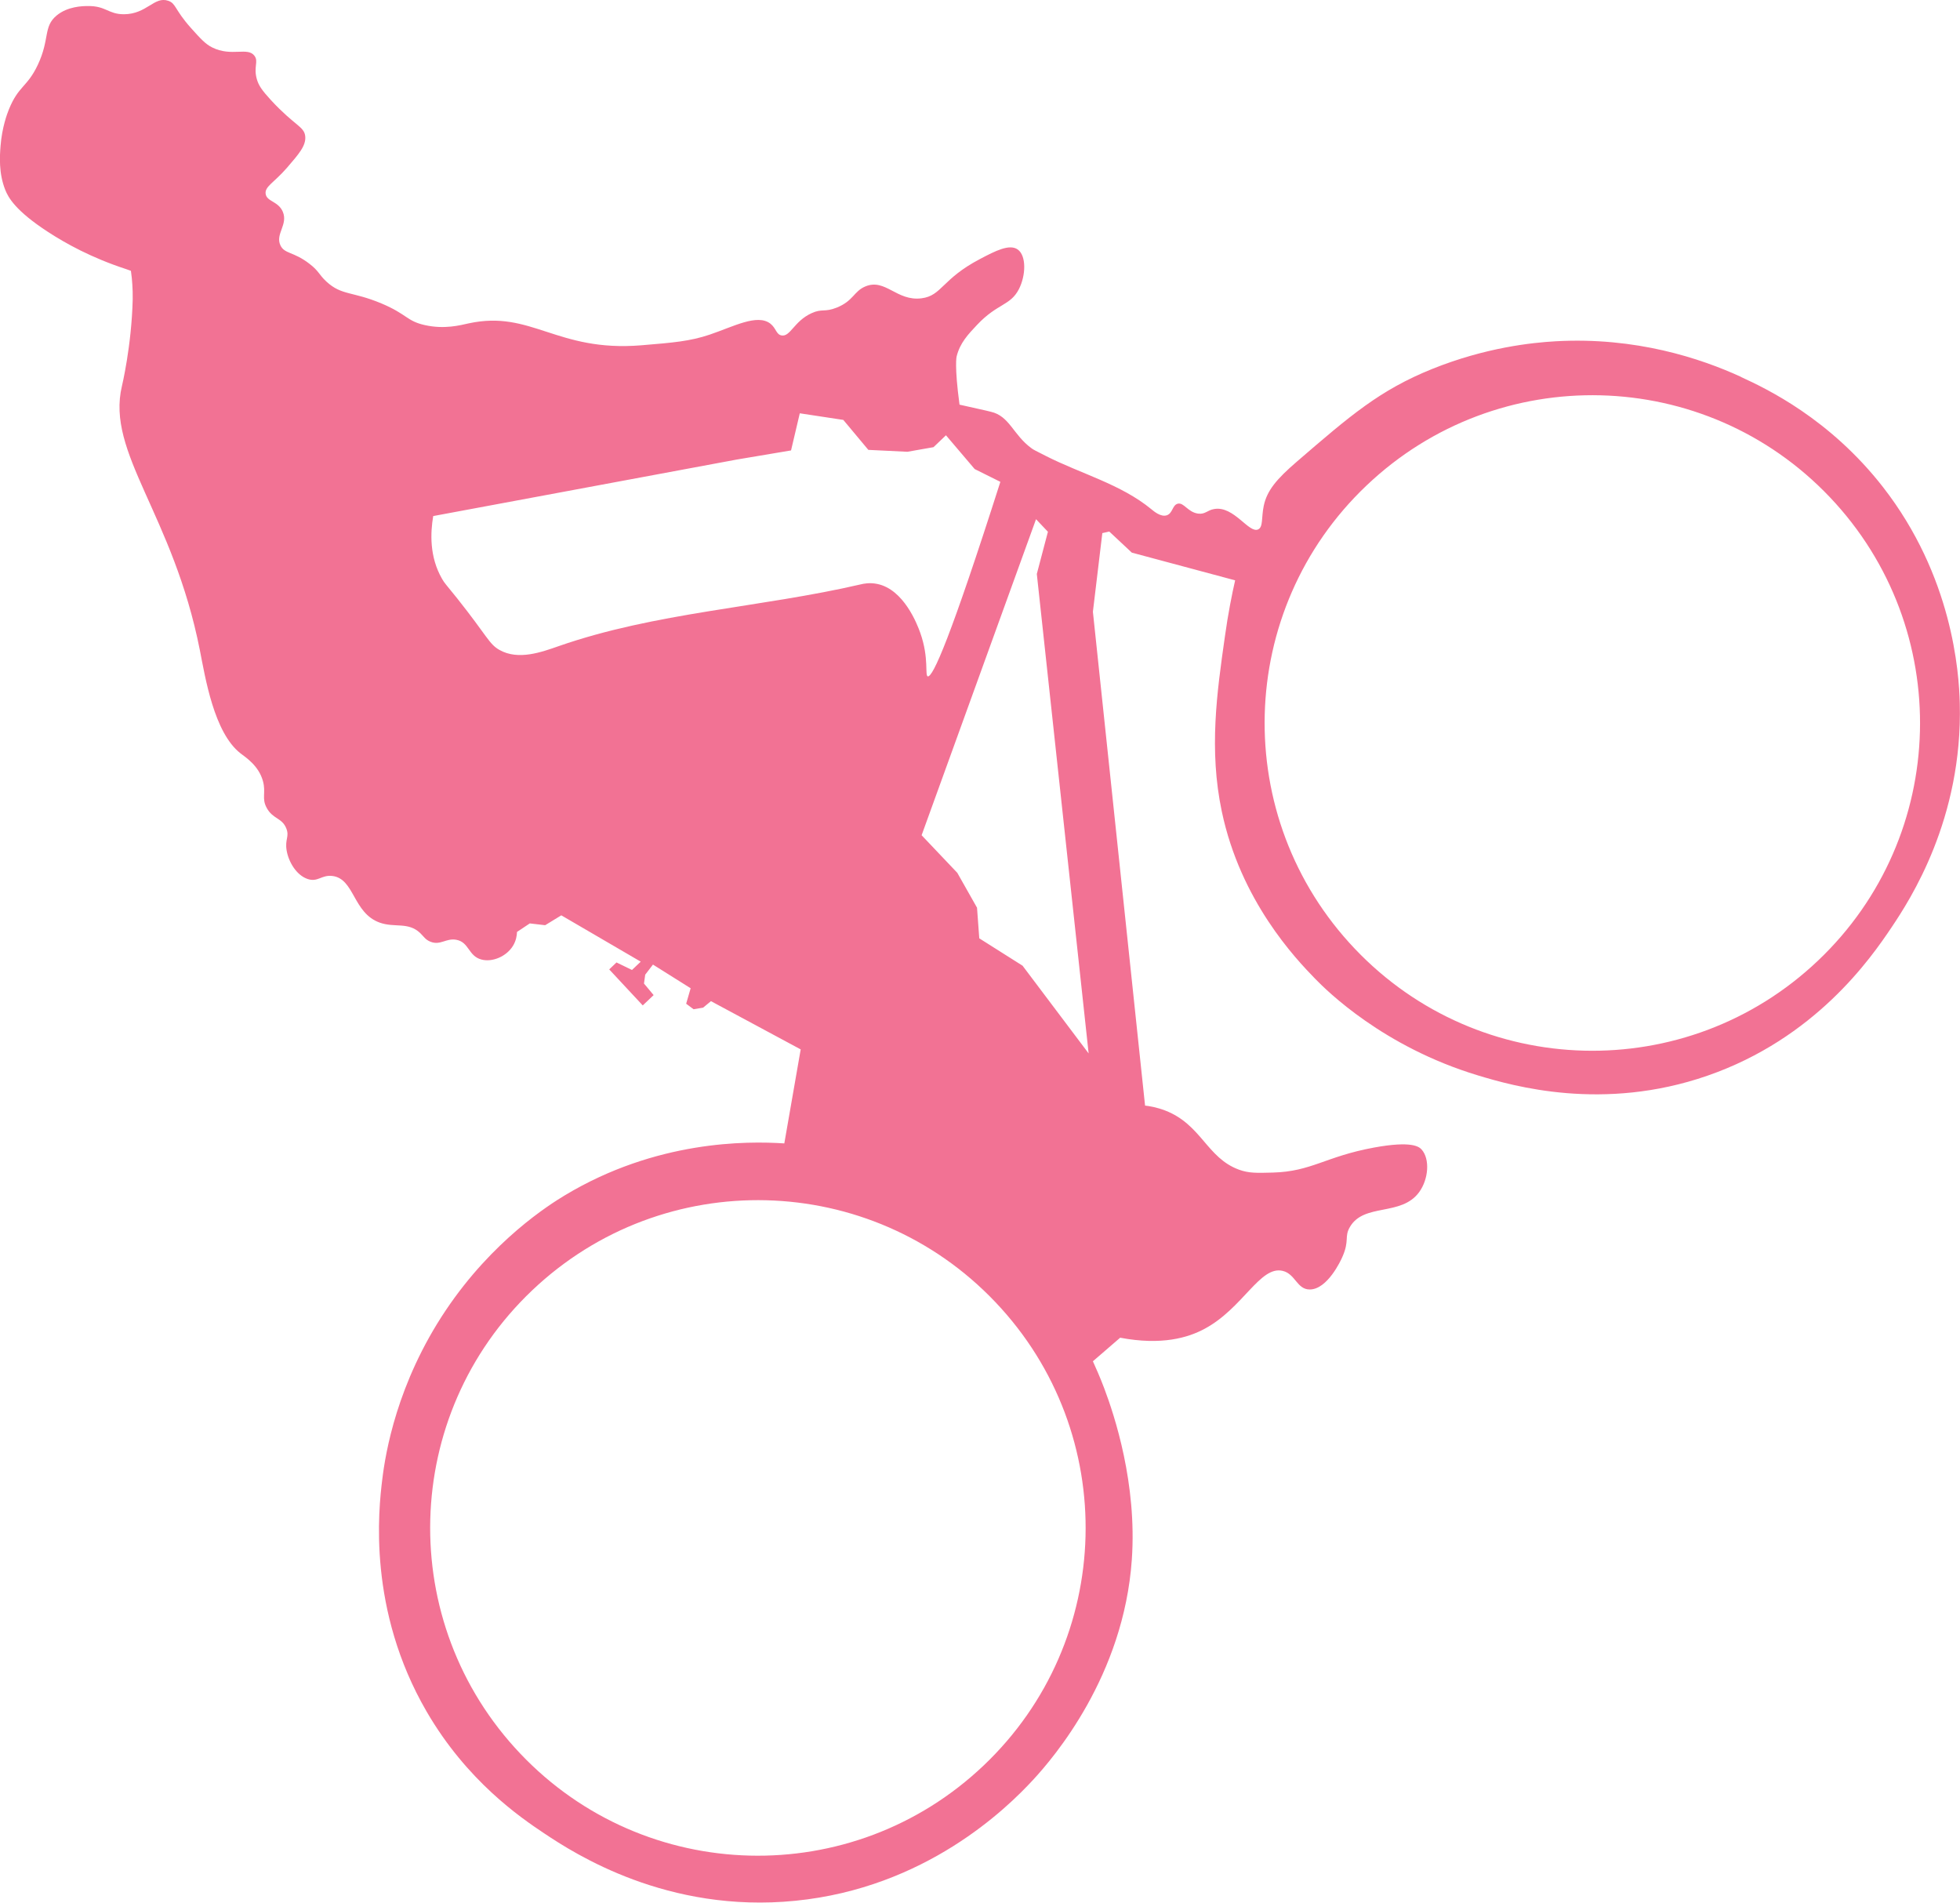
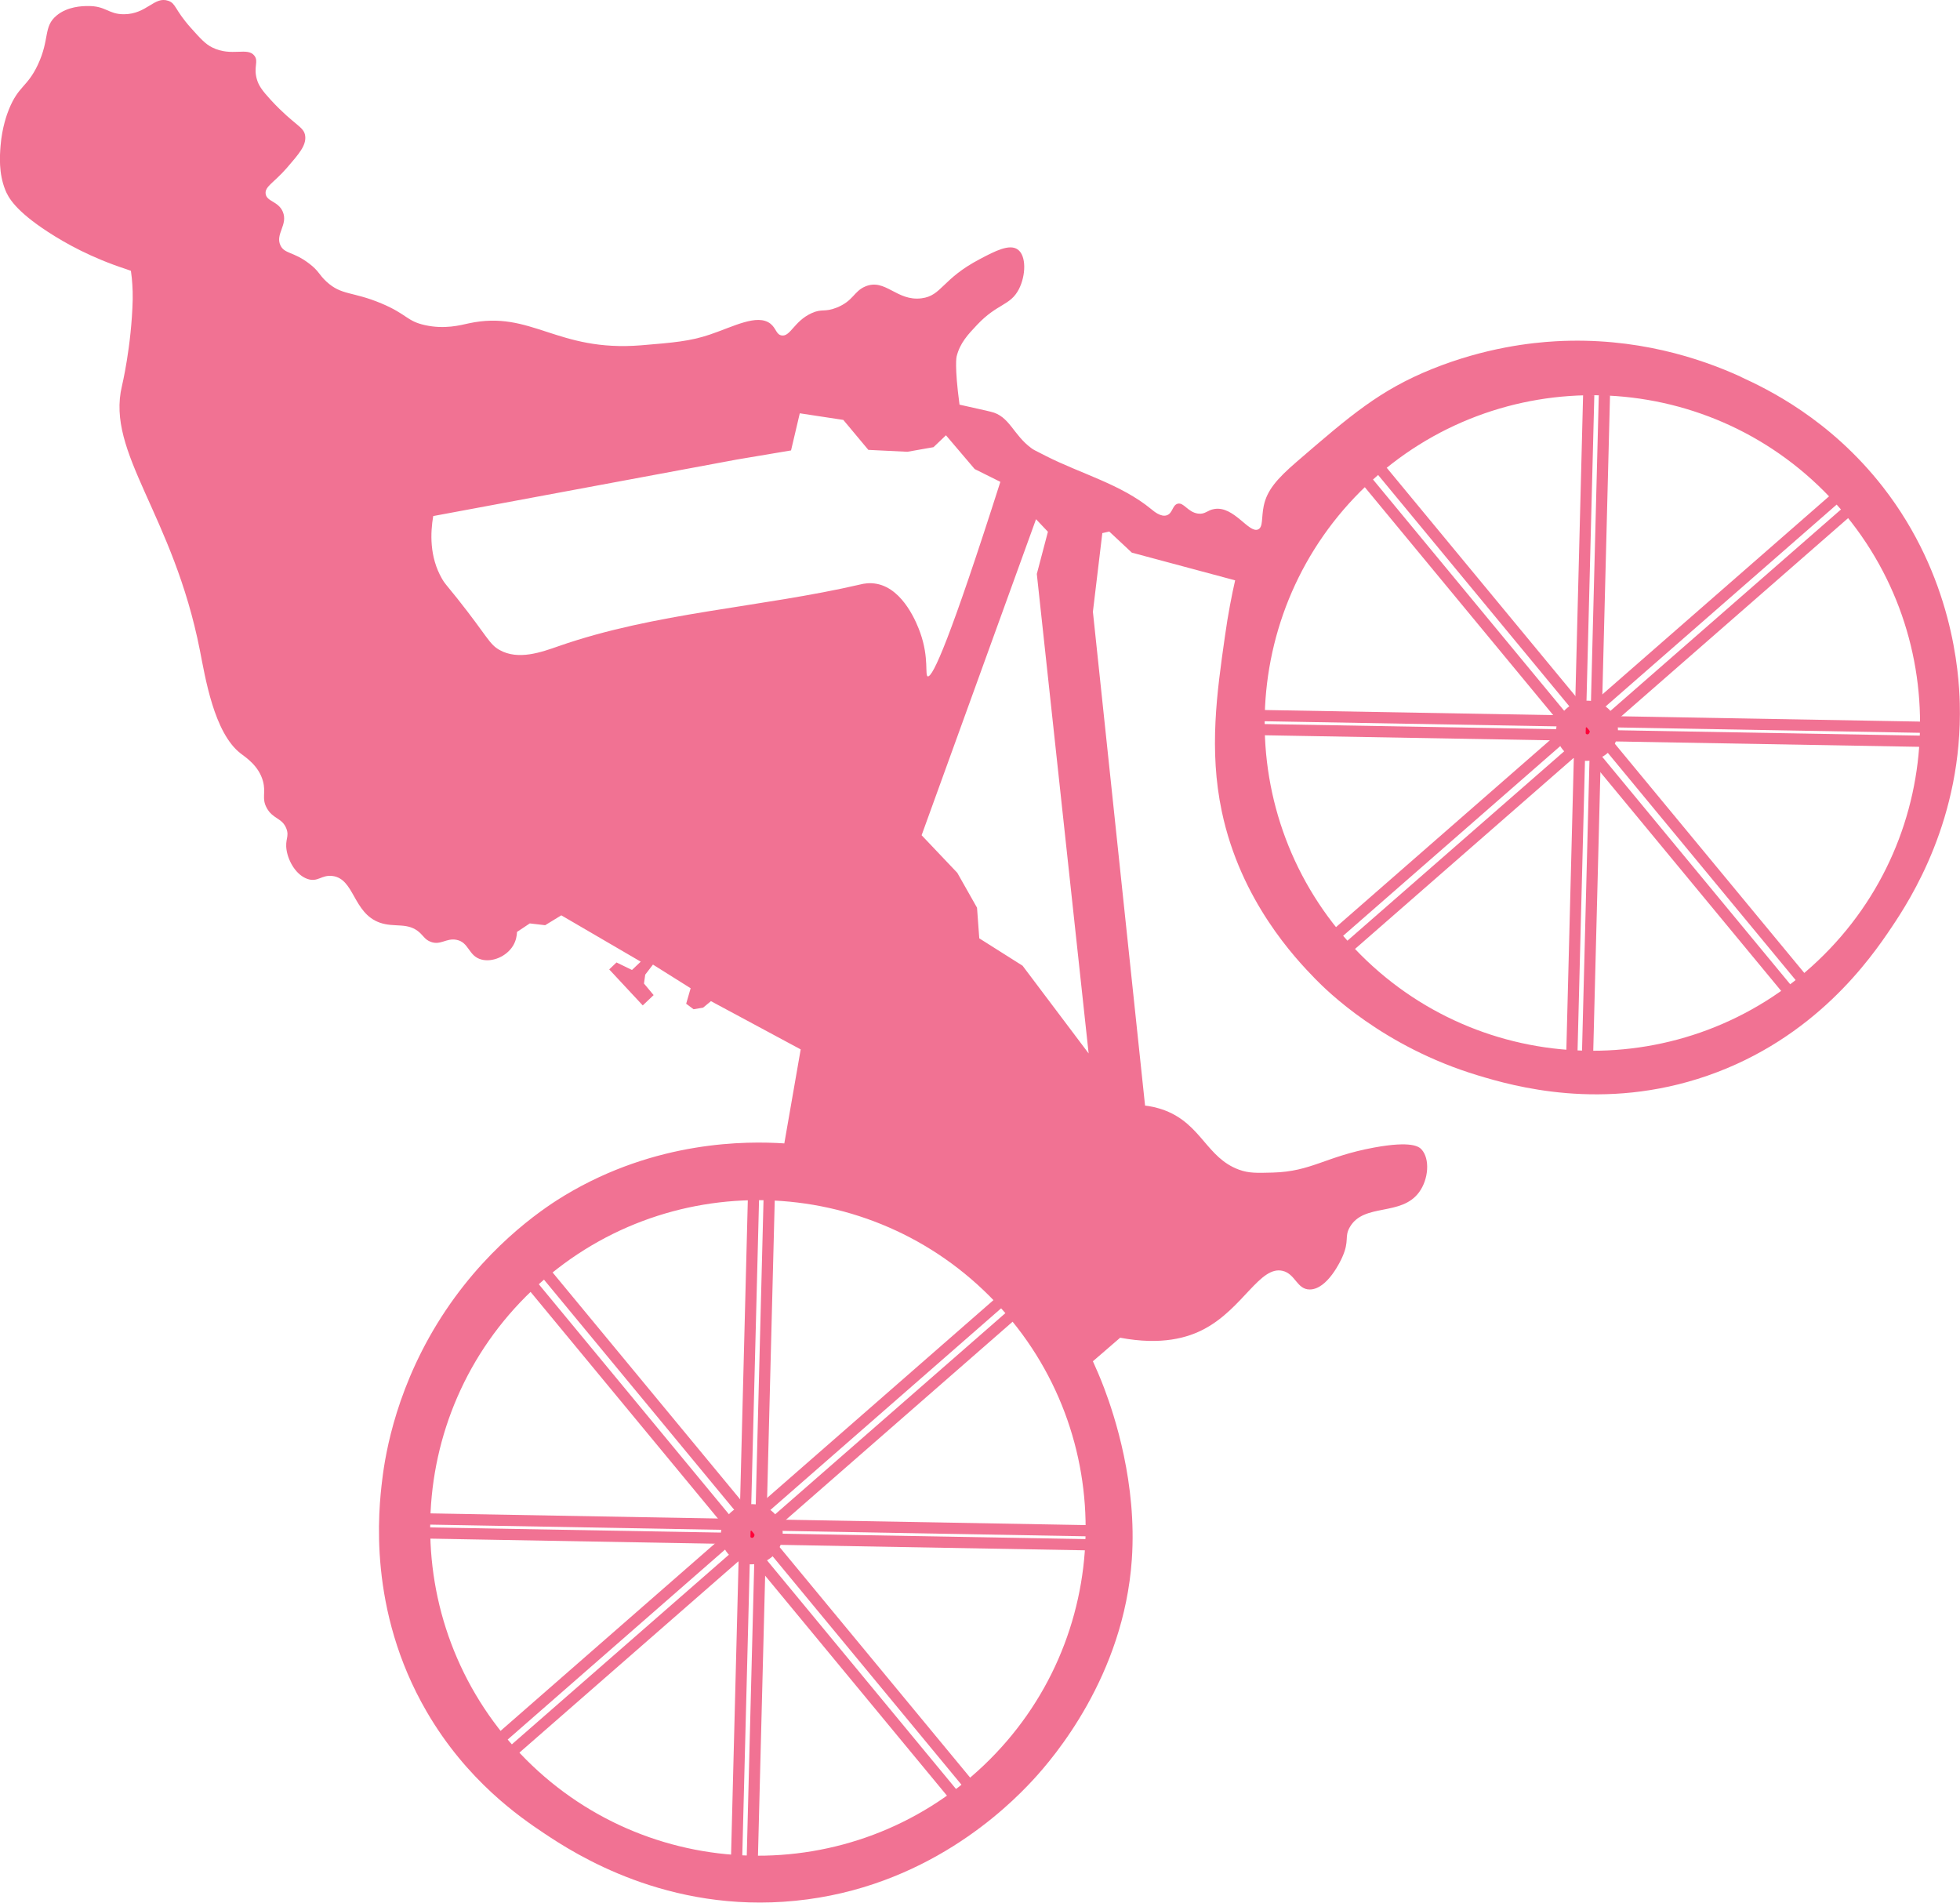
<svg xmlns="http://www.w3.org/2000/svg" id="Layer_1" data-name="Layer 1" viewBox="0 0 174.73 169.57">
  <defs>
    <style>
      .cls-1 {
-         fill: #f27294;
+         fill: #f17293;
+       }
+ 
+       .cls-2 {
+         fill: none;
+       }
+ 
+       .cls-2, .cls-3 {
+         stroke: #f17293;
+         stroke-miterlimit: 10;
+       }
+ 
+       .cls-3 {
+         fill: #ff0038;
+         stroke-width: 3px;
      }
    </style>
  </defs>
-   <path class="cls-1" d="M155.2,33.59c-3.6-1.65-9.38-3.57-16.51-3.17-2.12,.12-6.25,.55-11.02,2.47-4.68,1.89-7.29,4.15-12.06,8.26-1.81,1.56-2.66,2.57-2.95,3.94-.22,1.05-.04,1.89-.5,2.1-.83,.38-2.15-2.11-3.9-1.82-.64,.1-.81,.5-1.46,.41-.92-.13-1.26-1.02-1.81-.88-.48,.12-.44,.85-.97,1.03-.53,.18-1.15-.35-1.38-.54-2.71-2.23-6.26-3.15-9.39-4.74-1.01-.52-1.07-.53-1.29-.69-1.65-1.2-1.95-2.88-3.64-3.26,0,0-.23-.07-2.78-.63-.47-3.48-.26-4.29-.26-4.29,.3-1.22,1.03-1.98,1.84-2.84,1.81-1.91,2.94-1.68,3.71-3.16,.63-1.23,.68-2.98-.1-3.54-.73-.52-1.99,.12-3.37,.85-3.4,1.78-3.39,3.27-5.21,3.5-2.22,.28-3.22-1.8-5-1.06-1.04,.43-1.06,1.29-2.56,1.89-1.1,.44-1.29,.06-2.25,.5-1.56,.72-1.88,2.11-2.66,1.98-.49-.08-.48-.64-1-1.05-1.17-.91-3.31,.27-5.42,.98-1.76,.59-3.21,.71-6.11,.95-7.53,.61-9.78-3.16-15.35-1.96-.77,.17-2.17,.55-3.92,.16-1.63-.36-1.57-.96-3.87-1.93-2.62-1.1-3.54-.69-4.91-1.95-.69-.64-.66-.94-1.53-1.6-1.4-1.08-2.21-.86-2.57-1.63-.48-1.01,.7-1.84,.21-3-.41-.95-1.44-.89-1.53-1.6-.08-.65,.74-.98,1.89-2.3,1.07-1.24,1.73-1.99,1.64-2.83-.1-.88-.91-.9-3.05-3.21-.83-.9-1.1-1.32-1.26-1.86-.32-1.11,.17-1.57-.21-2.09-.61-.83-2.04,.11-3.77-.75-.62-.31-1.05-.79-1.91-1.75C15.55,.84,15.7,.31,15,.07c-1.25-.43-1.9,1.19-3.95,1.2-1.42,0-1.6-.76-3.24-.73-.47,0-1.78,.03-2.76,.84-1.21,1-.59,2.08-1.68,4.4-.95,2.01-1.72,1.85-2.58,3.98-.15,.37-.61,1.59-.74,3.24-.07,.89-.18,2.43,.42,3.93,.26,.65,.88,1.84,3.82,3.75,1.55,1.01,3.86,2.3,6.96,3.31l.42,.15c.02,.15,.05,.37,.08,.64,0,0,.1,.94,.08,1.91-.1,4.15-.96,7.72-.96,7.72-1.43,5.98,4.56,11.42,6.95,23.56,.47,2.37,1.25,7.34,3.62,9.18,.45,.35,1.62,1.09,2,2.47,.29,1.05-.14,1.53,.34,2.4,.54,1,1.38,.87,1.75,1.84,.28,.73-.14,.94,.02,1.93,.17,1.03,.87,2.22,1.87,2.56,.92,.31,1.23-.38,2.2-.27,1.99,.23,1.83,3.3,4.23,4.16,1.35,.48,2.53-.09,3.61,.93,.32,.31,.46,.59,.91,.77,.89,.36,1.4-.34,2.31-.17,1.15,.21,1.06,1.45,2.24,1.76,.97,.26,2.23-.27,2.81-1.22,.29-.47,.35-.95,.36-1.24l1.14-.76,1.37,.16,1.44-.88,7.08,4.13-.78,.74-1.38-.67-.65,.62,2.99,3.21,.97-.92-.86-1.03,.11-.79,.69-.9,3.36,2.11-.4,1.38,.66,.49,.85-.14,.7-.58,8,4.3-1.46,8.38c-3.35-.22-11.43-.27-19.57,4.63-1.36,.82-6.41,3.99-10.6,10.23-4.37,6.51-5.39,12.75-5.67,15.08-.34,2.74-1.31,11.64,3.95,20.7,3.59,6.18,8.34,9.43,10.47,10.85,2.75,1.84,10.99,7.16,22.4,6.02,11.59-1.15,18.82-8.2,21.2-10.78,1.83-1.98,8.08-9.25,8.8-19.64,.47-6.78-1.55-12.85-2.46-15.26-.38-1.01-.75-1.83-1.01-2.41l2.43-2.1c3.7,.7,6.05,0,7.52-.79,3.44-1.84,4.94-5.64,6.96-5.17,1.15,.27,1.27,1.66,2.42,1.66,1.58,0,2.78-2.6,2.9-2.88,.67-1.5,.16-1.8,.68-2.69,1.26-2.16,4.57-.92,6.17-3.1,.85-1.16,.98-2.97,.22-3.81-.22-.24-.86-.79-4.24-.17-4.35,.8-5.56,2.14-9.03,2.23-1.43,.04-2.14,.06-3.01-.26-2.87-1.05-3.33-4.01-6.57-5.27-.76-.29-1.42-.4-1.8-.44l-4.65-44.02,.84-7.01,.62-.14,2.01,1.88,9.21,2.47c-.28,1.23-.63,2.96-.92,5.06-.7,4.91-1.43,10.04-.27,15.54,1.68,7.98,6.58,13.12,8.31,14.9,1.05,1.08,6.08,6.08,14.53,8.63,3.14,.95,11.14,3.25,20.44,.03,9.62-3.33,14.56-10.44,16.43-13.23,1.65-2.46,6.35-9.66,6.08-19.98-.07-2.78-.65-11.31-6.85-19.27-4.75-6.09-10.37-8.76-12.66-9.81Zm-67.51,123.78c-11.7,11.12-30.19,10.65-41.3-1.05-11.12-11.7-10.65-30.19,1.05-41.3,11.7-11.12,30.19-10.65,41.3,1.05,11.12,11.7,10.65,30.19-1.05,41.3Zm5.73-109.97l-.99,3.76,4.62,42.74-5.89-7.82-3.86-2.44-.2-2.73-1.76-3.11-3.18-3.35,10.2-28.17,1.06,1.12Zm-10.7,12.9c-.3-.08,.13-1.61-.68-3.89-.27-.77-1.47-3.88-3.84-4.36-.68-.14-1.23-.02-1.47,.04-8.93,2.07-18.29,2.49-26.94,5.51-1.49,.52-3.58,1.29-5.27,.33-.93-.53-1.05-1.18-3.76-4.59-1.04-1.3-1.11-1.32-1.35-1.74-1.14-1.97-1.04-4.12-.79-5.6l27.08-5.04,4.82-.81,.78-3.31,3.88,.59,2.23,2.67,3.48,.17,2.33-.41,1.11-1.06,2.56,3.01,2.29,1.14c-4.44,13.9-6.02,17.46-6.48,17.34Zm79.36,25.32c-11.7,11.12-30.19,10.65-41.3-1.05-11.12-11.7-10.65-30.19,1.05-41.3,11.7-11.12,30.19-10.65,41.3,1.05s10.65,30.19-1.05,41.3Z" />
+   <g>
+     <line class="cls-2" x1="47.34" y1="114.42" x2="85.97" y2="161.15" />
+     <line class="cls-2" x1="44.6" y1="157.05" x2="90.26" y2="117.16" />
+     <line class="cls-2" x1="68.57" y1="106.84" x2="67.02" y2="167.45" />
+     <line class="cls-2" x1="97.8" y1="137.71" x2="37.18" y2="136.63" />
+     <ellipse class="cls-3" cx="67.02" cy="136.76" rx="1.26" ry="1.18" transform="translate(-23.35 14.17) rotate(-10.29)" />
+     <line class="cls-2" x1="67.17" y1="106.84" x2="65.62" y2="167.45" />
+     <line class="cls-2" x1="43.57" y1="155.87" x2="89.22" y2="115.98" />
+     <line class="cls-2" x1="47.9" y1="112.56" x2="87.25" y2="160.16" />
+     <line class="cls-2" x1="97.82" y1="136.46" x2="37.2" y2="135.38" />
+   </g>
+   <path class="cls-1" d="M155.2,33.59c-3.6-1.65-9.38-3.57-16.51-3.17-2.12,.12-6.25,.55-11.02,2.47-4.68,1.89-7.29,4.15-12.06,8.26-1.81,1.56-2.66,2.57-2.95,3.94-.22,1.05-.04,1.89-.5,2.1-.83,.38-2.15-2.11-3.9-1.82-.64,.1-.81,.5-1.46,.41-.92-.13-1.26-1.02-1.81-.88-.48,.12-.44,.85-.97,1.03-.53,.18-1.15-.35-1.38-.54-2.71-2.23-6.26-3.15-9.39-4.74-1.01-.52-1.07-.53-1.29-.69-1.65-1.2-1.95-2.88-3.64-3.26,0,0-.23-.07-2.78-.63-.47-3.48-.26-4.29-.26-4.29,.3-1.22,1.03-1.98,1.84-2.84,1.81-1.91,2.94-1.68,3.71-3.16,.63-1.23,.68-2.98-.1-3.54-.73-.52-1.99,.12-3.37,.85-3.4,1.78-3.39,3.27-5.21,3.5-2.22,.28-3.22-1.8-5-1.06-1.04,.43-1.06,1.29-2.56,1.89-1.1,.44-1.29,.06-2.25,.5-1.56,.72-1.88,2.11-2.66,1.98-.49-.08-.48-.64-1-1.05-1.17-.91-3.31,.27-5.42,.98-1.76,.59-3.21,.71-6.11,.95-7.53,.61-9.78-3.16-15.35-1.96-.77,.17-2.17,.55-3.92,.16-1.63-.36-1.57-.96-3.87-1.93-2.62-1.1-3.54-.69-4.91-1.95-.69-.64-.66-.94-1.53-1.6-1.4-1.08-2.21-.86-2.57-1.63-.48-1.01,.7-1.84,.21-3-.41-.95-1.44-.89-1.53-1.6-.08-.65,.74-.98,1.89-2.3,1.07-1.24,1.73-1.99,1.64-2.83-.1-.88-.91-.9-3.05-3.21-.83-.9-1.1-1.32-1.26-1.86-.32-1.11,.17-1.57-.21-2.09-.61-.83-2.04,.11-3.77-.75-.62-.31-1.05-.79-1.91-1.75C15.55,.84,15.7,.31,15,.07c-1.25-.43-1.9,1.19-3.95,1.2-1.42,0-1.6-.76-3.24-.73-.47,0-1.78,.03-2.76,.84-1.21,1-.59,2.08-1.68,4.4-.95,2.01-1.72,1.85-2.58,3.98-.15,.37-.61,1.59-.74,3.24-.07,.89-.18,2.43,.42,3.93,.26,.65,.88,1.84,3.82,3.75,1.55,1.01,3.86,2.3,6.96,3.31l.42,.15c.02,.15,.05,.37,.08,.64,0,0,.1,.94,.08,1.91-.1,4.15-.96,7.72-.96,7.72-1.43,5.98,4.56,11.42,6.95,23.56,.47,2.37,1.25,7.34,3.62,9.18,.45,.35,1.62,1.09,2,2.47,.29,1.05-.14,1.53,.34,2.4,.54,1,1.38,.87,1.75,1.84,.28,.73-.14,.94,.02,1.93,.17,1.03,.87,2.22,1.87,2.56,.92,.31,1.23-.38,2.2-.27,1.99,.23,1.83,3.3,4.23,4.16,1.35,.48,2.53-.09,3.61,.93,.32,.31,.46,.59,.91,.77,.89,.36,1.4-.34,2.31-.17,1.15,.21,1.06,1.45,2.24,1.76,.97,.26,2.23-.27,2.81-1.22,.29-.47,.35-.95,.36-1.24l1.14-.76,1.37,.16,1.44-.88,7.08,4.13-.78,.74-1.38-.67-.65,.62,2.99,3.21,.97-.92-.86-1.03,.11-.79,.69-.9,3.36,2.11-.4,1.38,.66,.49,.85-.14,.7-.58,8,4.3-1.46,8.38c-3.35-.22-11.43-.27-19.57,4.63-1.36,.82-6.41,3.99-10.6,10.23-4.37,6.51-5.39,12.75-5.67,15.08-.34,2.74-1.31,11.64,3.95,20.7,3.59,6.18,8.34,9.43,10.47,10.85,2.75,1.84,10.99,7.16,22.4,6.02,11.59-1.15,18.82-8.2,21.2-10.78,1.83-1.98,8.08-9.25,8.8-19.64,.47-6.78-1.55-12.85-2.46-15.26-.38-1.01-.75-1.83-1.01-2.41l2.43-2.1c3.7,.7,6.05,0,7.52-.79,3.44-1.84,4.94-5.64,6.96-5.17,1.15,.27,1.27,1.66,2.42,1.66,1.58,0,2.78-2.6,2.9-2.88,.67-1.5,.16-1.8,.68-2.69,1.26-2.16,4.57-.92,6.17-3.1,.85-1.16,.98-2.97,.22-3.81-.22-.24-.86-.79-4.24-.17-4.35,.8-5.56,2.14-9.03,2.23-1.43,.04-2.14,.06-3.01-.26-2.87-1.05-3.33-4.01-6.57-5.27-.76-.29-1.42-.4-1.8-.44l-4.65-44.02,.84-7.01,.62-.14,2.01,1.88,9.21,2.47c-.28,1.23-.63,2.96-.92,5.06-.7,4.91-1.43,10.04-.27,15.54,1.68,7.98,6.58,13.12,8.31,14.9,1.05,1.08,6.08,6.08,14.53,8.63,3.14,.95,11.14,3.25,20.44,.03,9.62-3.33,14.56-10.44,16.43-13.23,1.65-2.46,6.35-9.66,6.08-19.98-.07-2.78-.65-11.31-6.85-19.27-4.75-6.09-10.37-8.76-12.66-9.81Zm-67.51,123.78c-11.7,11.12-30.19,10.65-41.3-1.05s-10.65-30.19,1.05-41.3c11.7-11.12,30.19-10.65,41.3,1.05,11.12,11.7,10.65,30.19-1.05,41.3Zm5.73-109.97l-.99,3.76,4.62,42.74-5.89-7.82-3.86-2.44-.2-2.73-1.76-3.11-3.18-3.35,10.2-28.17,1.06,1.12Zm-10.7,12.9c-.3-.08,.13-1.61-.68-3.89-.27-.77-1.47-3.88-3.84-4.36-.68-.14-1.23-.02-1.47,.04-8.93,2.07-18.29,2.49-26.94,5.51-1.49,.52-3.58,1.29-5.27,.33-.93-.53-1.05-1.18-3.76-4.59-1.04-1.3-1.11-1.32-1.35-1.74-1.14-1.97-1.04-4.12-.79-5.6l27.08-5.04,4.82-.81,.78-3.31,3.88,.59,2.23,2.67,3.48,.17,2.33-.41,1.11-1.06,2.56,3.01,2.29,1.14c-4.44,13.9-6.02,17.46-6.48,17.34Zm79.36,25.32c-11.7,11.12-30.19,10.65-41.3-1.05s-10.65-30.19,1.05-41.3c11.7-11.12,30.19-10.65,41.3,1.05s10.65,30.19-1.05,41.3Z" />
+   <g>
+     <line class="cls-2" x1="121.8" y1="42.8" x2="160.43" y2="89.53" />
+     <line class="cls-2" x1="119.06" y1="85.44" x2="164.72" y2="45.55" />
+     <line class="cls-2" x1="143.03" y1="35.22" x2="141.48" y2="95.83" />
+     <line class="cls-2" x1="172.25" y1="66.09" x2="111.63" y2="65.02" />
+     <ellipse class="cls-3" cx="141.48" cy="65.15" rx="1.26" ry="1.18" transform="translate(-9.36 26.31) rotate(-10.29)" />
+     <line class="cls-2" x1="141.63" y1="35.22" x2="140.08" y2="95.83" />
+     <line class="cls-2" x1="118.02" y1="84.25" x2="163.68" y2="44.36" />
+     <line class="cls-2" x1="122.35" y1="40.94" x2="161.7" y2="88.54" />
+     <line class="cls-2" x1="172.27" y1="64.84" x2="111.66" y2="63.77" />
+   </g>
</svg>
